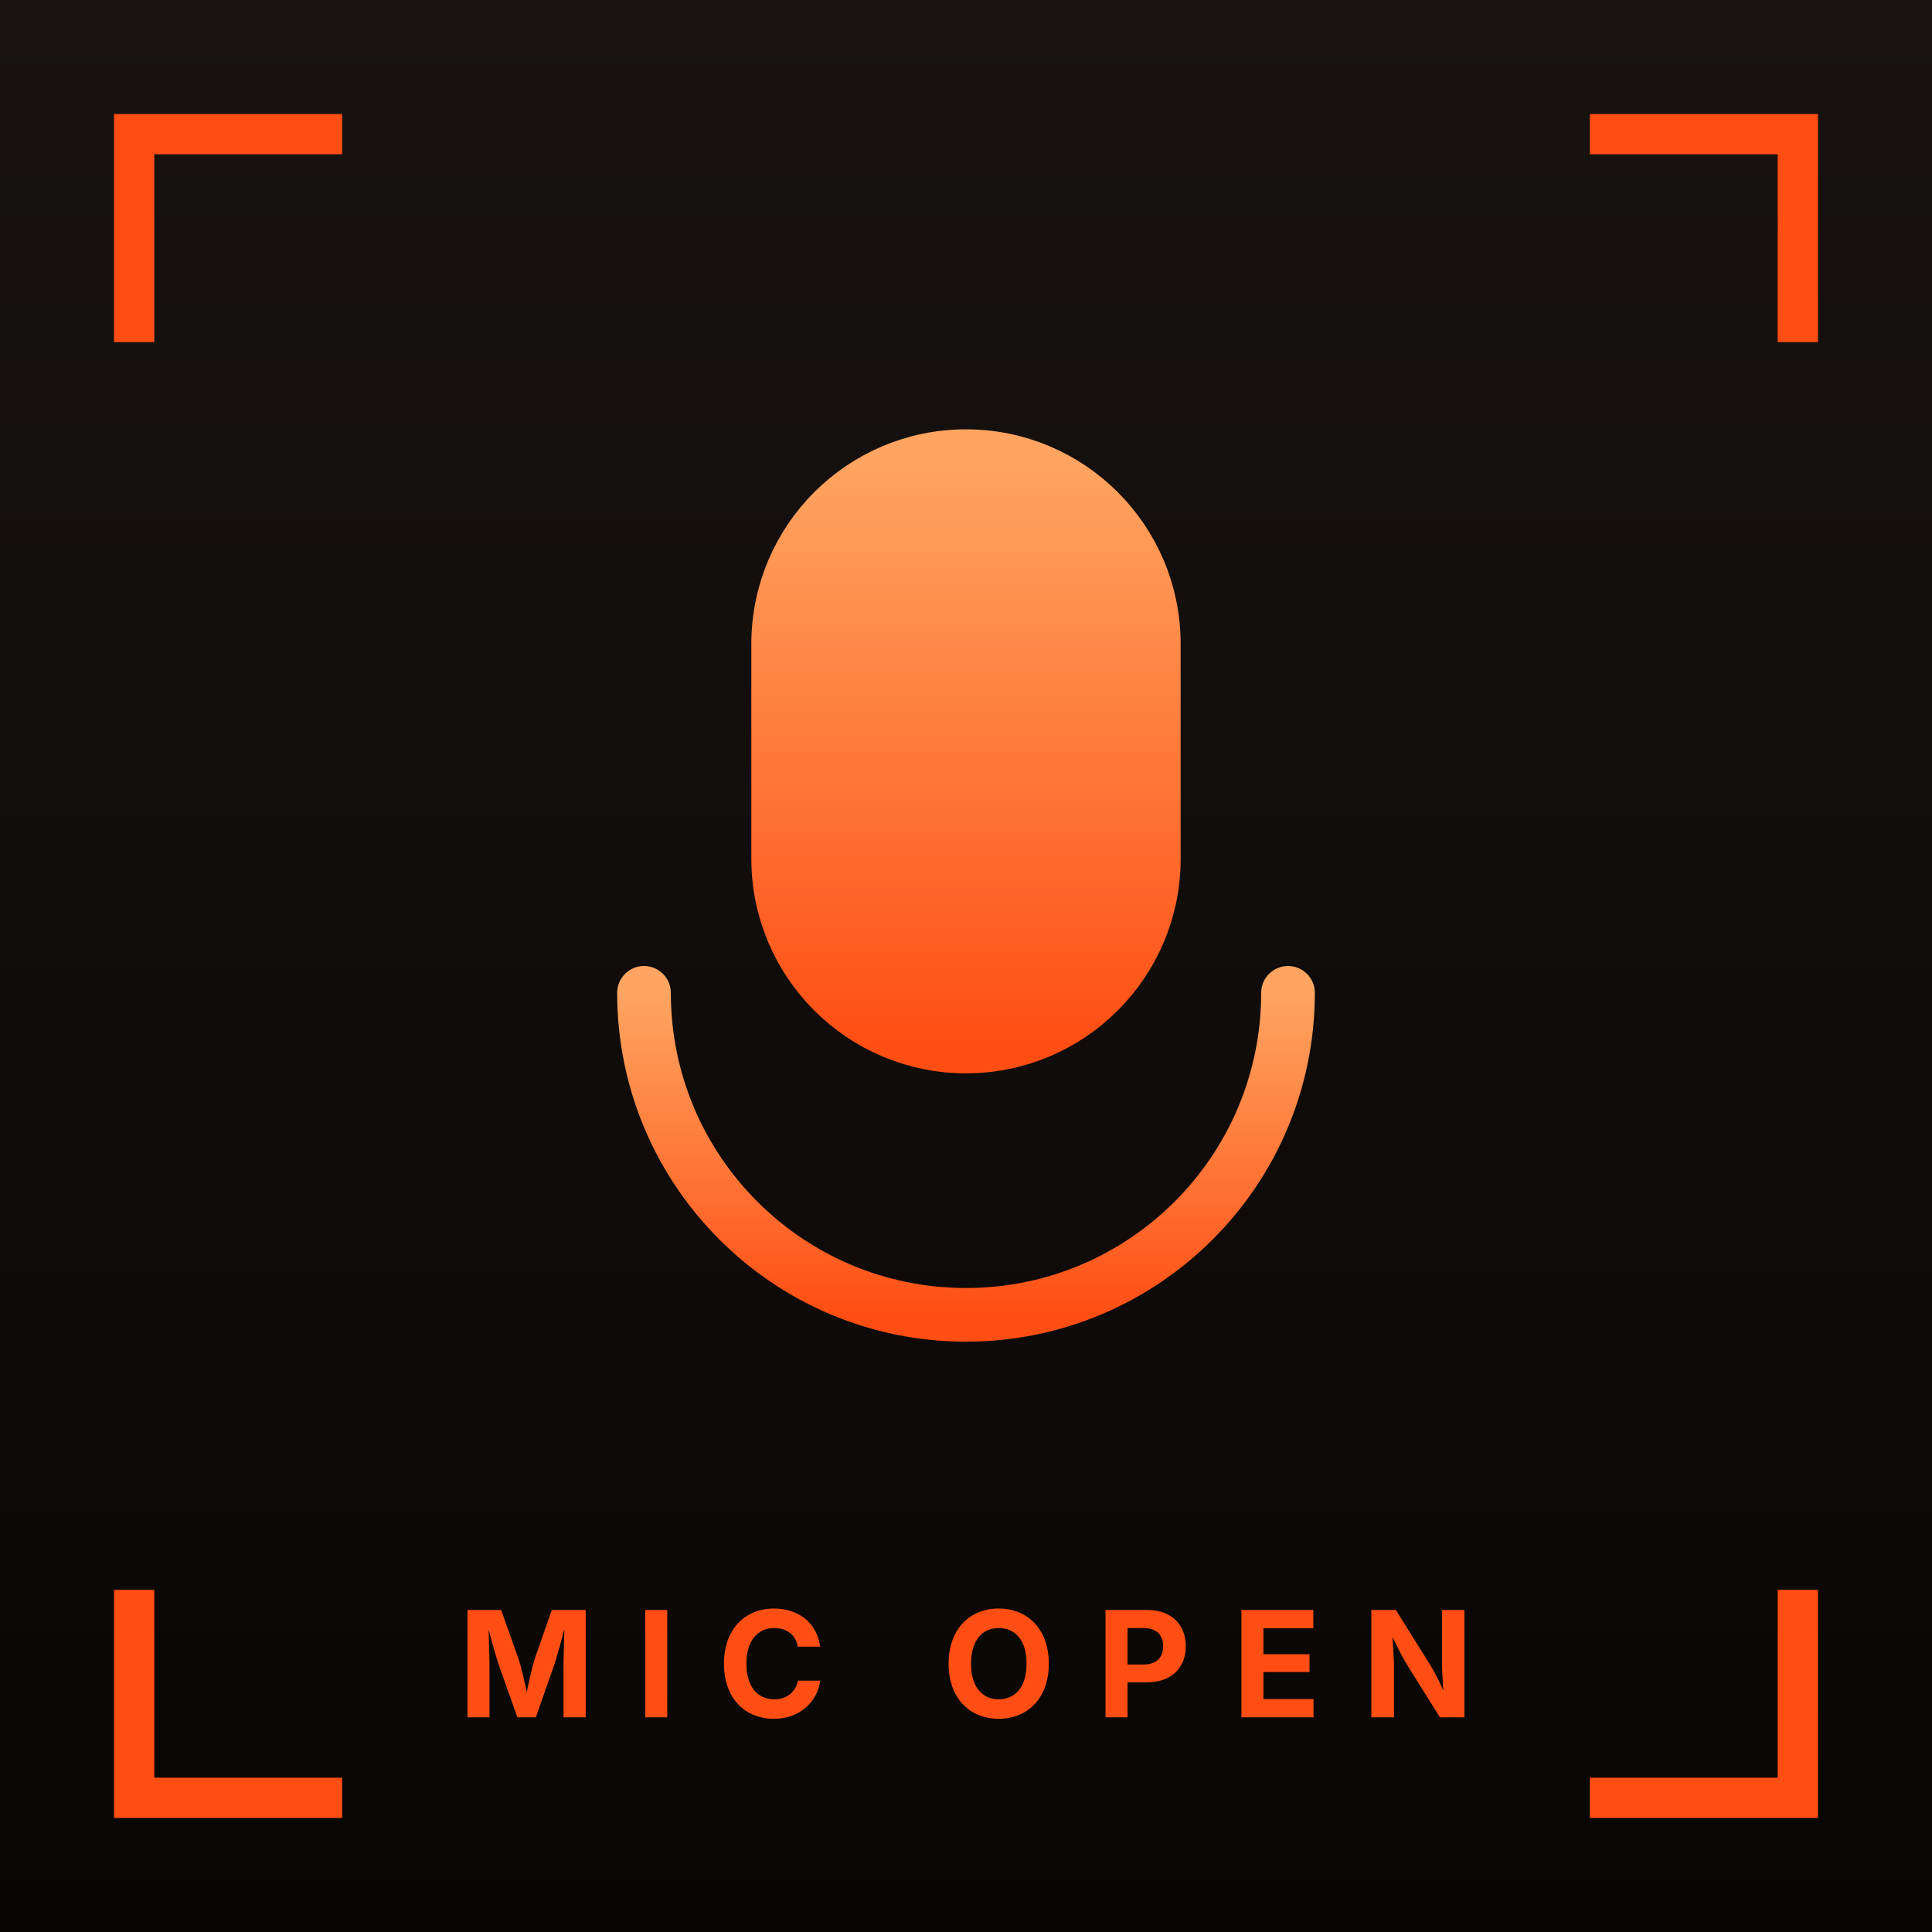
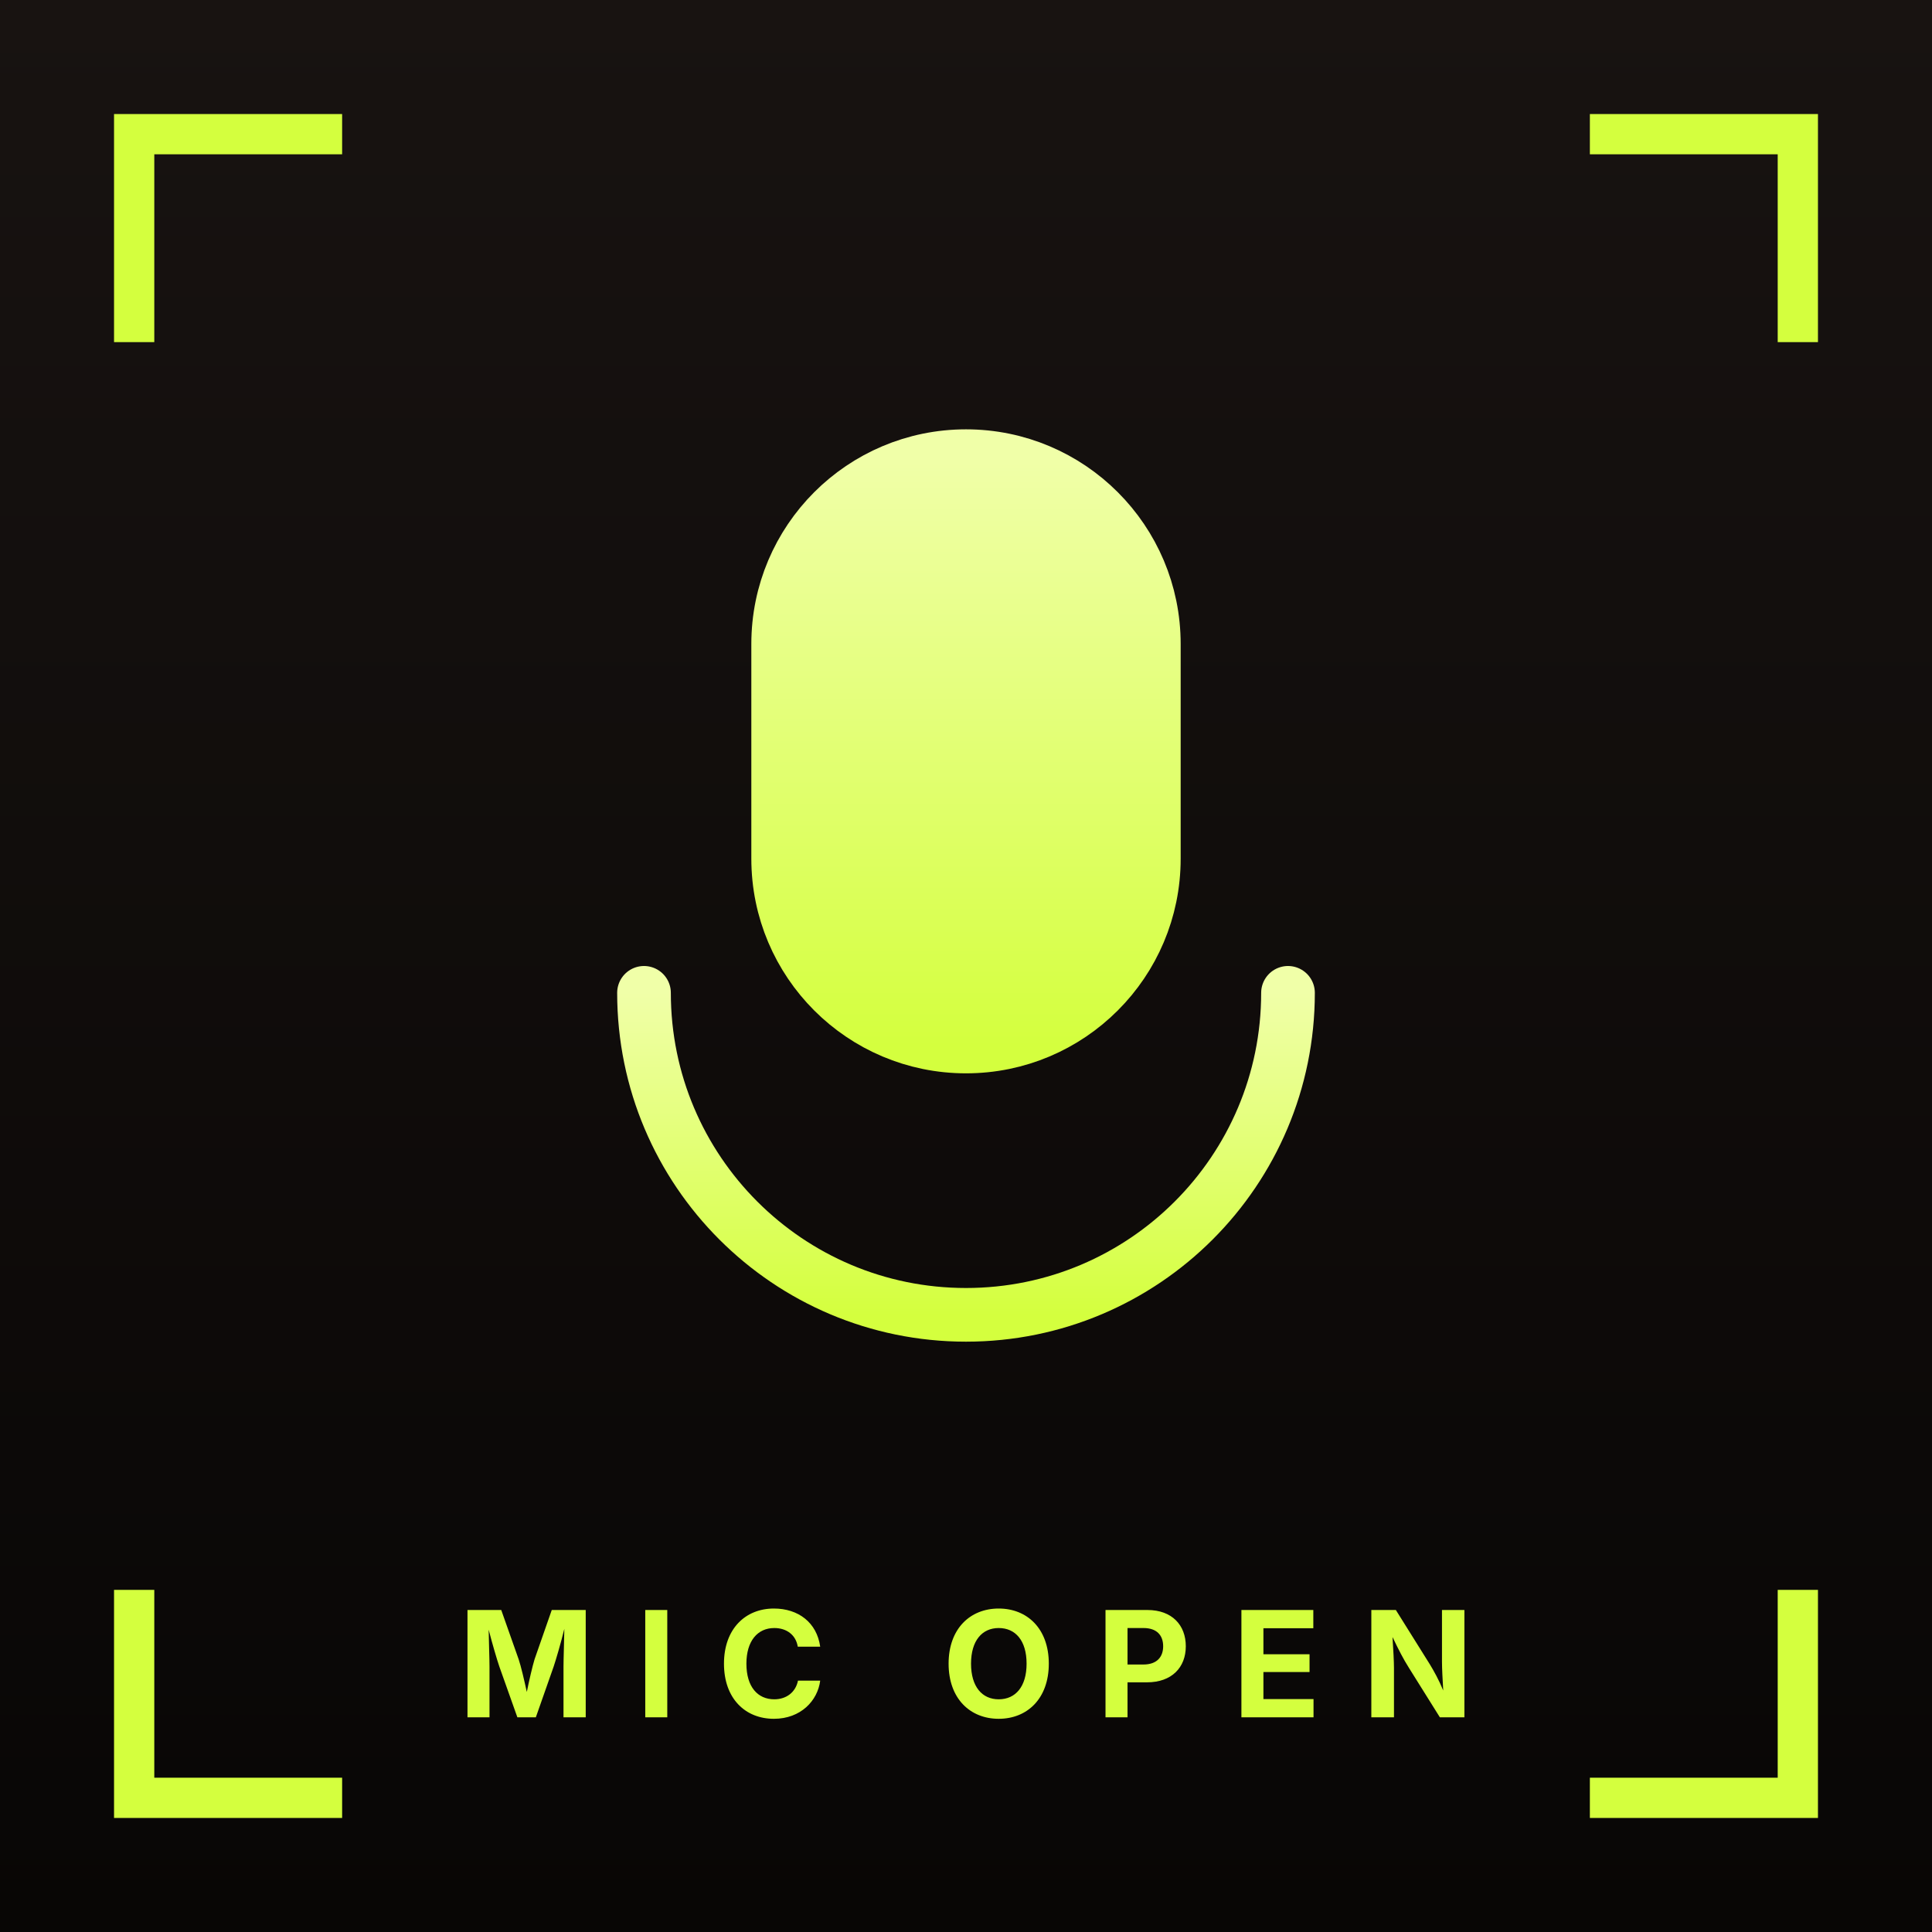
<svg xmlns="http://www.w3.org/2000/svg" viewBox="0 0 144 144" width="144" height="144">
  <defs>
    <linearGradient id="bg" x1="0" y1="0" x2="0" y2="1">
      <stop offset="0" stop-color="#181311" />
      <stop offset="1" stop-color="#080605" />
    </linearGradient>
-     <linearGradient id="orange" x1="0" y1="0" x2="0" y2="1">
-       <stop offset="0" stop-color="#FFA561" />
-       <stop offset="1" stop-color="#FF4E14" />
+     <linearGradient id="accent" x1="0" y1="0" x2="0" y2="1">
+       <stop offset="0" stop-color="#F0FFA8" />
+       <stop offset="1" stop-color="#D4FF3E" />
    </linearGradient>
  </defs>
  <rect width="144" height="144" fill="url(#bg)" />
-   <g stroke="#FF4E14" stroke-width="3" fill="none" stroke-linecap="square">
+   <g stroke="#D4FF3E" stroke-width="3" fill="none" stroke-linecap="square">
    <path d="M 10 24 L 10 10 L 24 10" />
    <path d="M 120 10 L 134 10 L 134 24" />
    <path d="M 10 120 L 10 134 L 24 134" />
    <path d="M 120 134 L 134 134 L 134 120" />
  </g>
-   <g transform="translate(72 64)" stroke="url(#orange)" stroke-width="4" stroke-linecap="round" stroke-linejoin="round">
-     <rect x="-14" y="-30" width="28" height="44" rx="14" fill="url(#orange)" />
+   <g transform="translate(72 64)" stroke="url(#accent)" stroke-width="4" stroke-linecap="round" stroke-linejoin="round">
+     <rect x="-14" y="-30" width="28" height="44" rx="14" fill="url(#accent)" />
    <path d="M -24 10 a 24 24 0 0 0 48 0" fill="none" />
    <line x1="0" y1="34" x2="0" y2="46" />
    <line x1="-12" y1="46" x2="12" y2="46" />
  </g>
-   <text x="72" y="128" text-anchor="middle" fill="#FF4E14" font-family="'Inter','Helvetica Neue',Arial,sans-serif" font-size="11" font-weight="700" letter-spacing="3">MIC OPEN</text>
+   <text x="72" y="128" text-anchor="middle" fill="#D4FF3E" font-family="'Inter','Helvetica Neue',Arial,sans-serif" font-size="11" font-weight="700" letter-spacing="3">MIC OPEN</text>
</svg>
